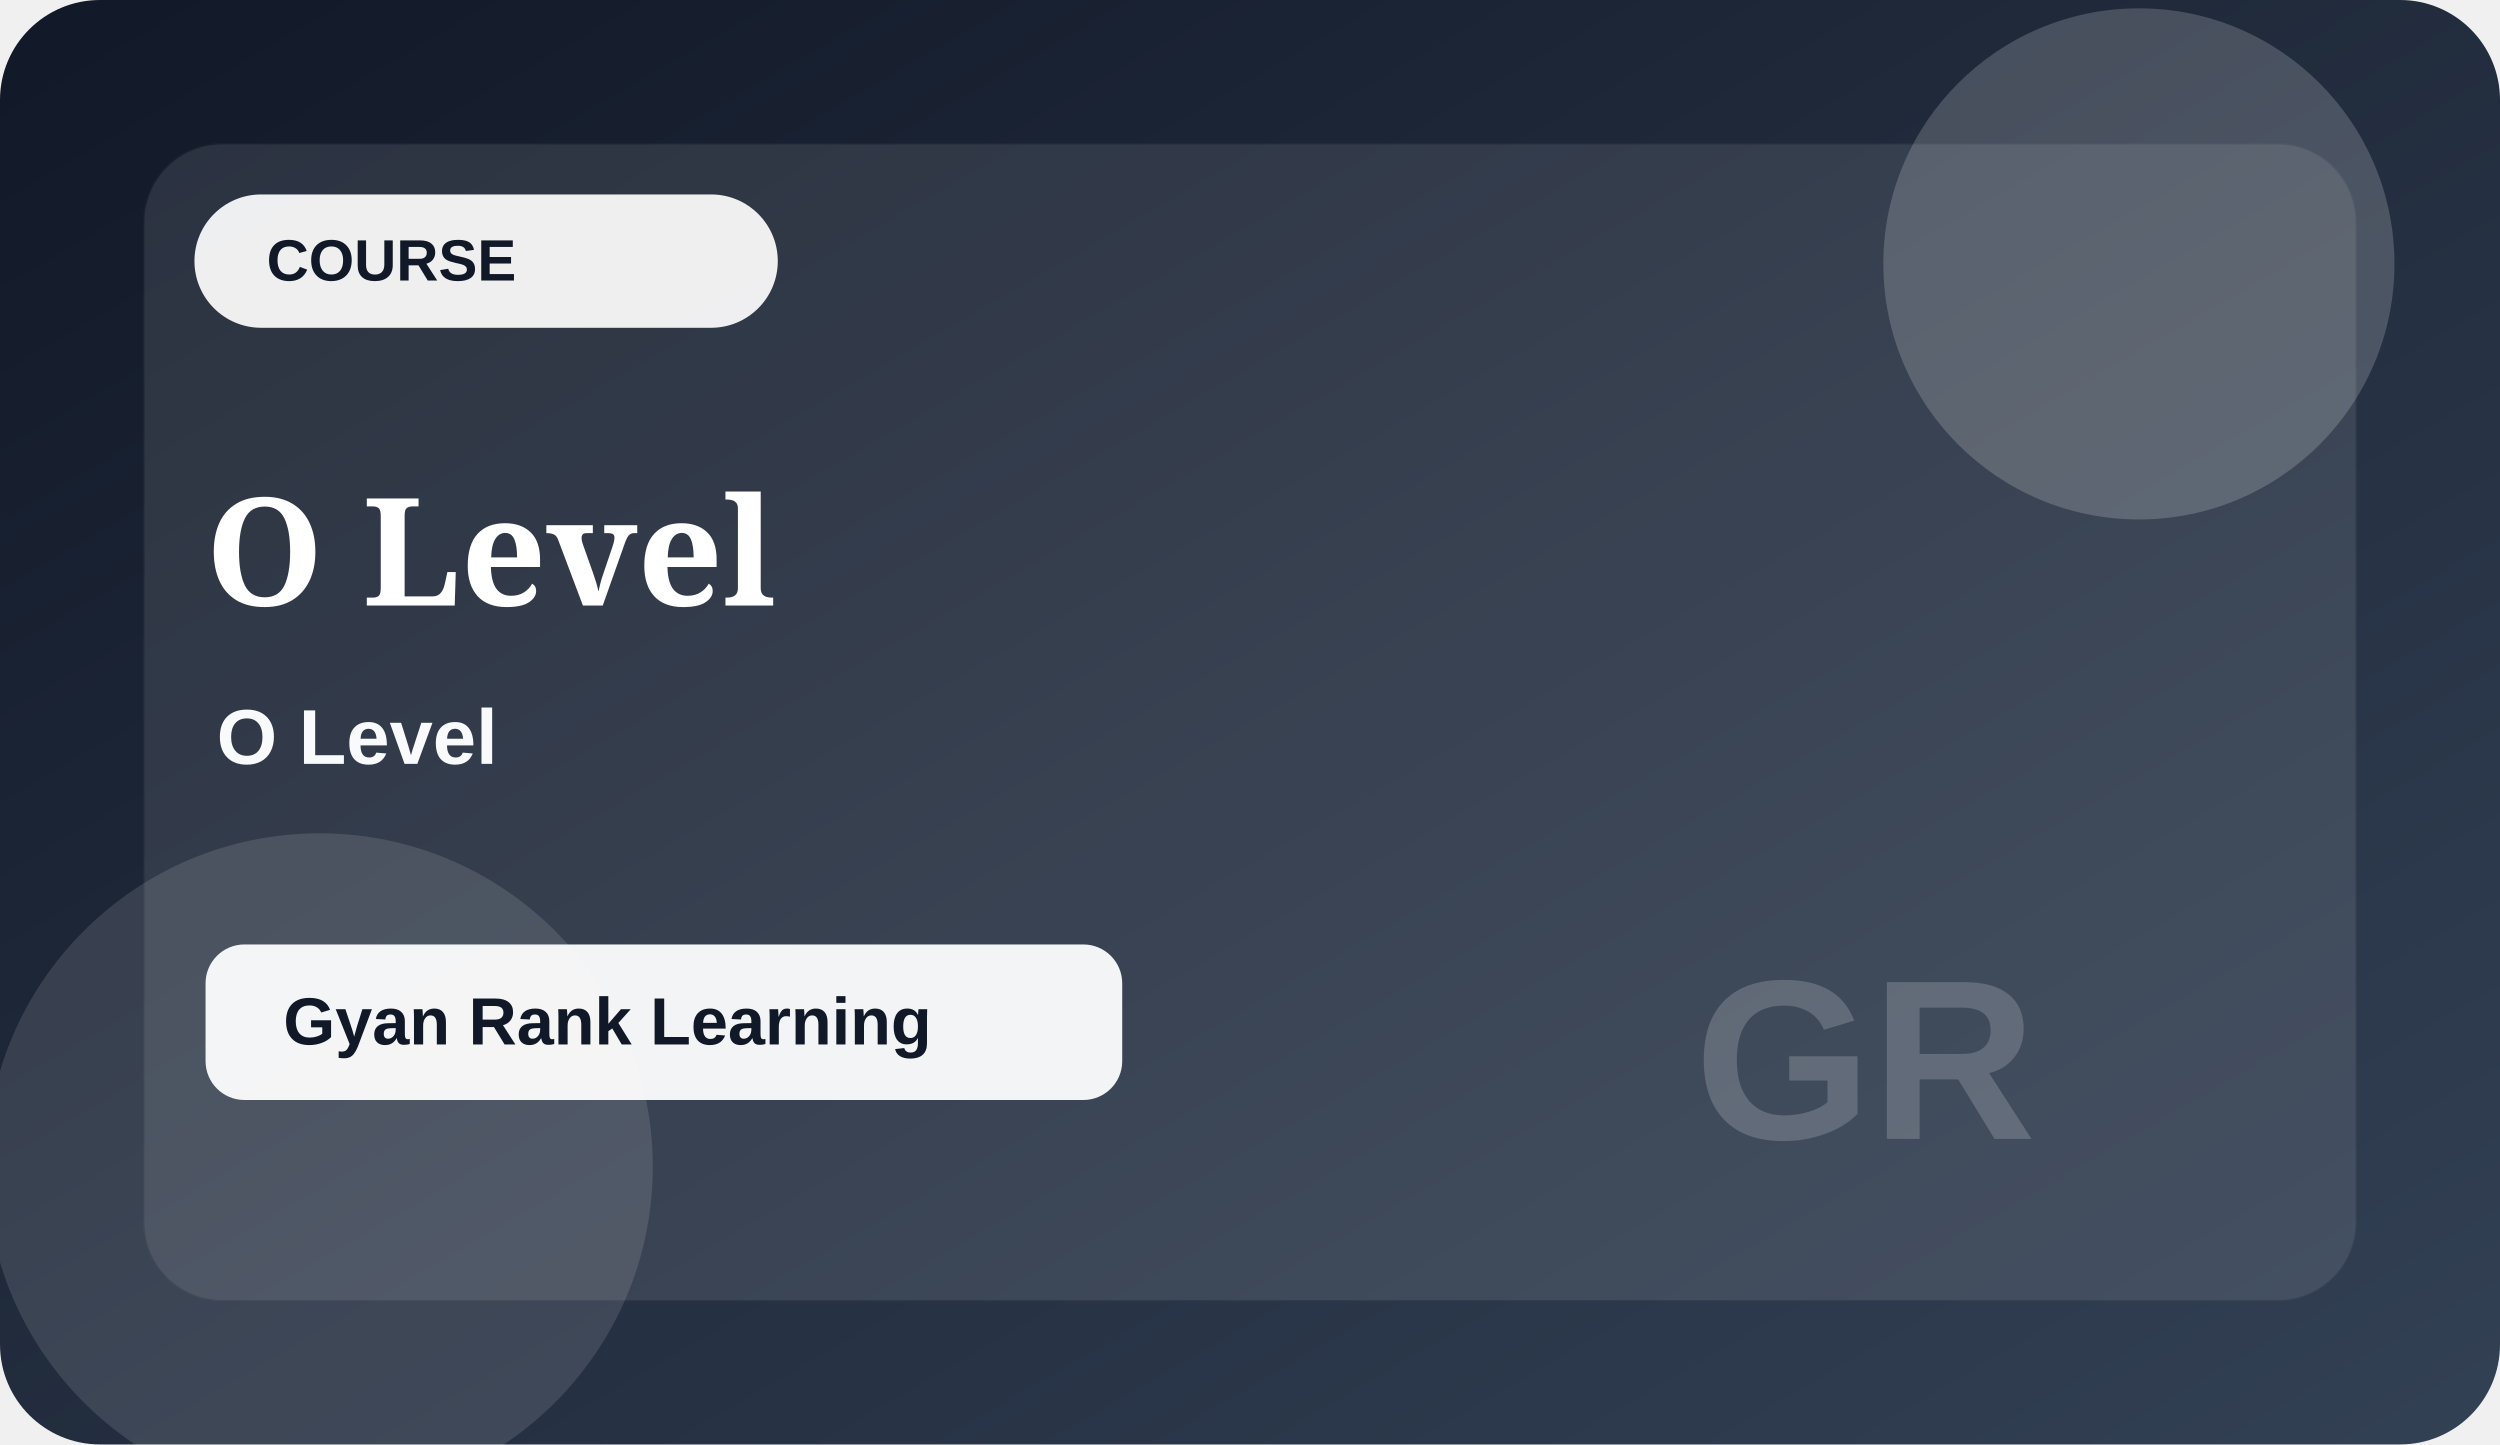
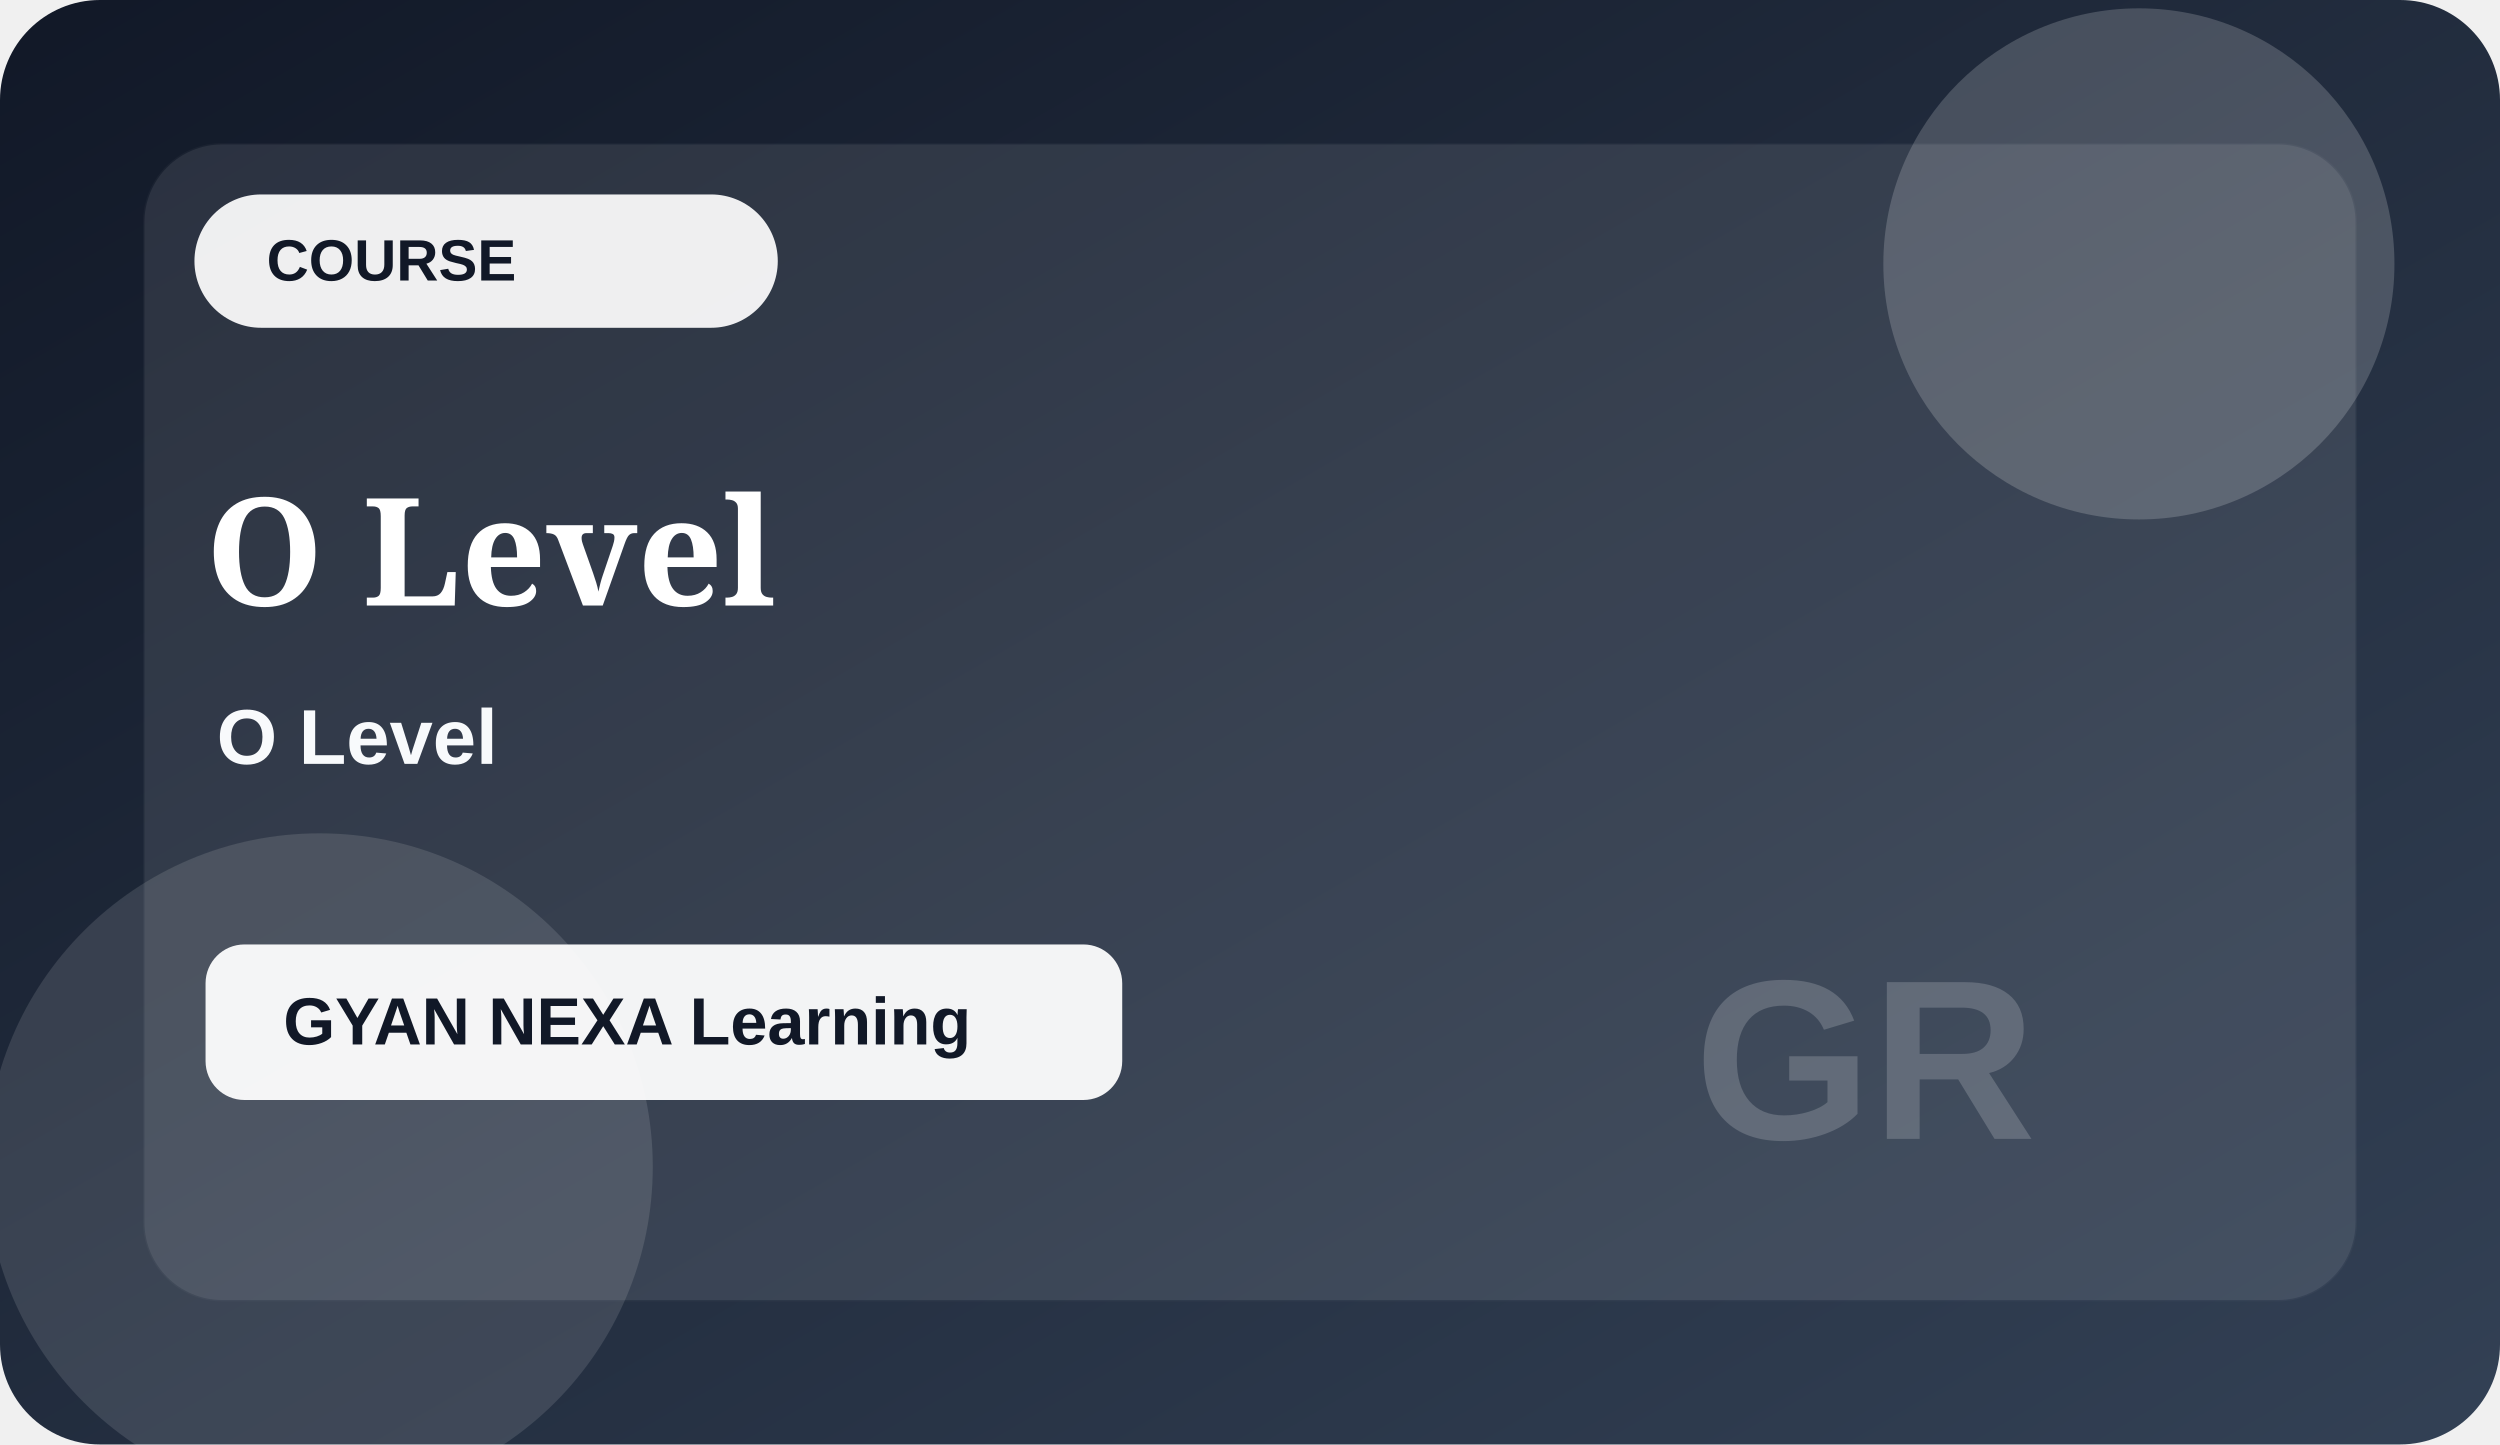
<svg xmlns="http://www.w3.org/2000/svg" width="900" height="520" viewBox="0 0 900 520">
  <defs>
    <linearGradient id="g" x1="0" y1="0" x2="1" y2="1">
      <stop stop-color="#111827" />
      <stop offset="1" stop-color="#334155" />
    </linearGradient>
  </defs>
  <rect width="900" height="520" rx="36" fill="url(#g)" />
  <circle cx="770" cy="95" r="92" fill="#ffffff" opacity=".18" />
  <circle cx="115" cy="420" r="120" fill="#ffffff" opacity=".12" />
  <rect x="52" y="52" width="796" height="416" rx="28" fill="#ffffff" opacity=".10" stroke="#ffffff" stroke-opacity=".28" />
  <rect x="70" y="70" width="210" height="48" rx="24" fill="#ffffff" opacity=".92" />
  <text x="96" y="101" font-family="Arial, sans-serif" font-size="21" font-weight="800" fill="#111827">COURSE</text>
  <text x="74" y="218" font-family="Georgia, serif" font-size="54" font-weight="800" fill="#ffffff">O Level</text>
  <text x="78" y="275" font-family="Arial, sans-serif" font-size="28" font-weight="700" fill="#f8fafc">O Level</text>
  <rect x="74" y="340" width="330" height="56" rx="14" fill="#ffffff" opacity=".94" />
-   <text x="102" y="376" font-family="Arial, sans-serif" font-size="24" font-weight="800" fill="#111827">Gyan Rank Learning</text>
+   <text x="102" y="376" font-family="Arial, sans-serif" font-size="24" font-weight="800" fill="#111827">GYAN NEXA Learning</text>
  <text x="610" y="410" font-family="Arial, sans-serif" font-size="82" font-weight="900" fill="#ffffff" opacity=".18">GR</text>
</svg>
